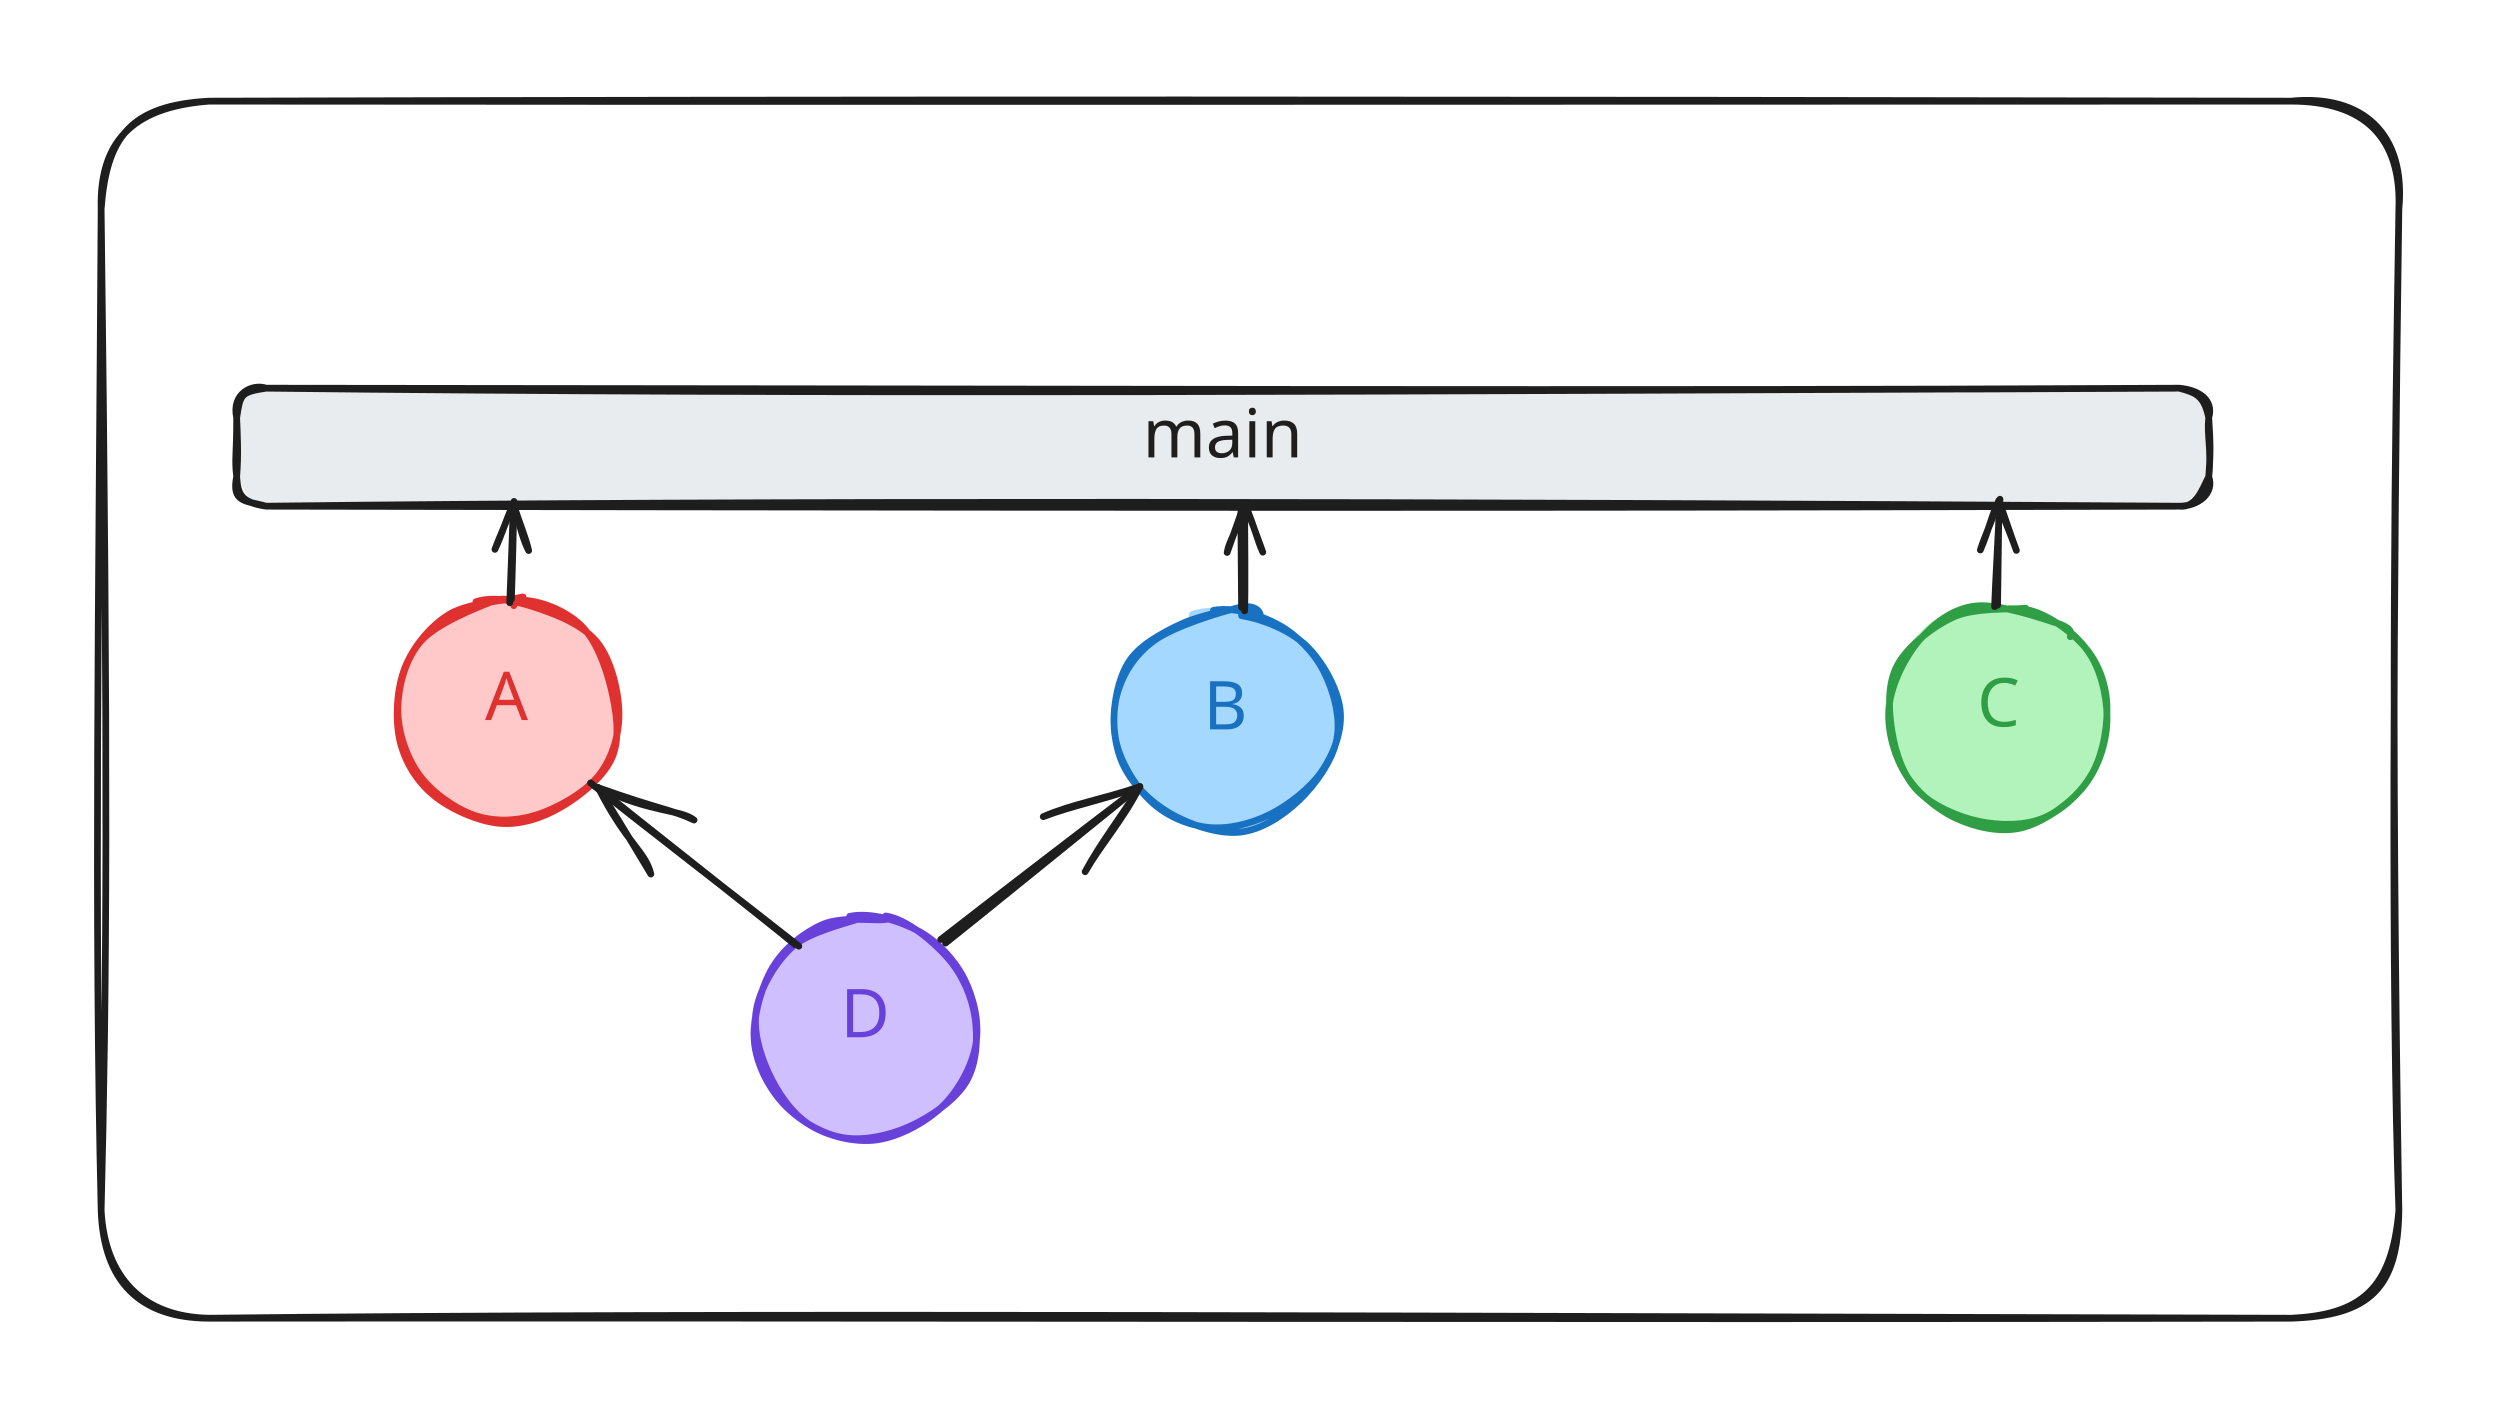
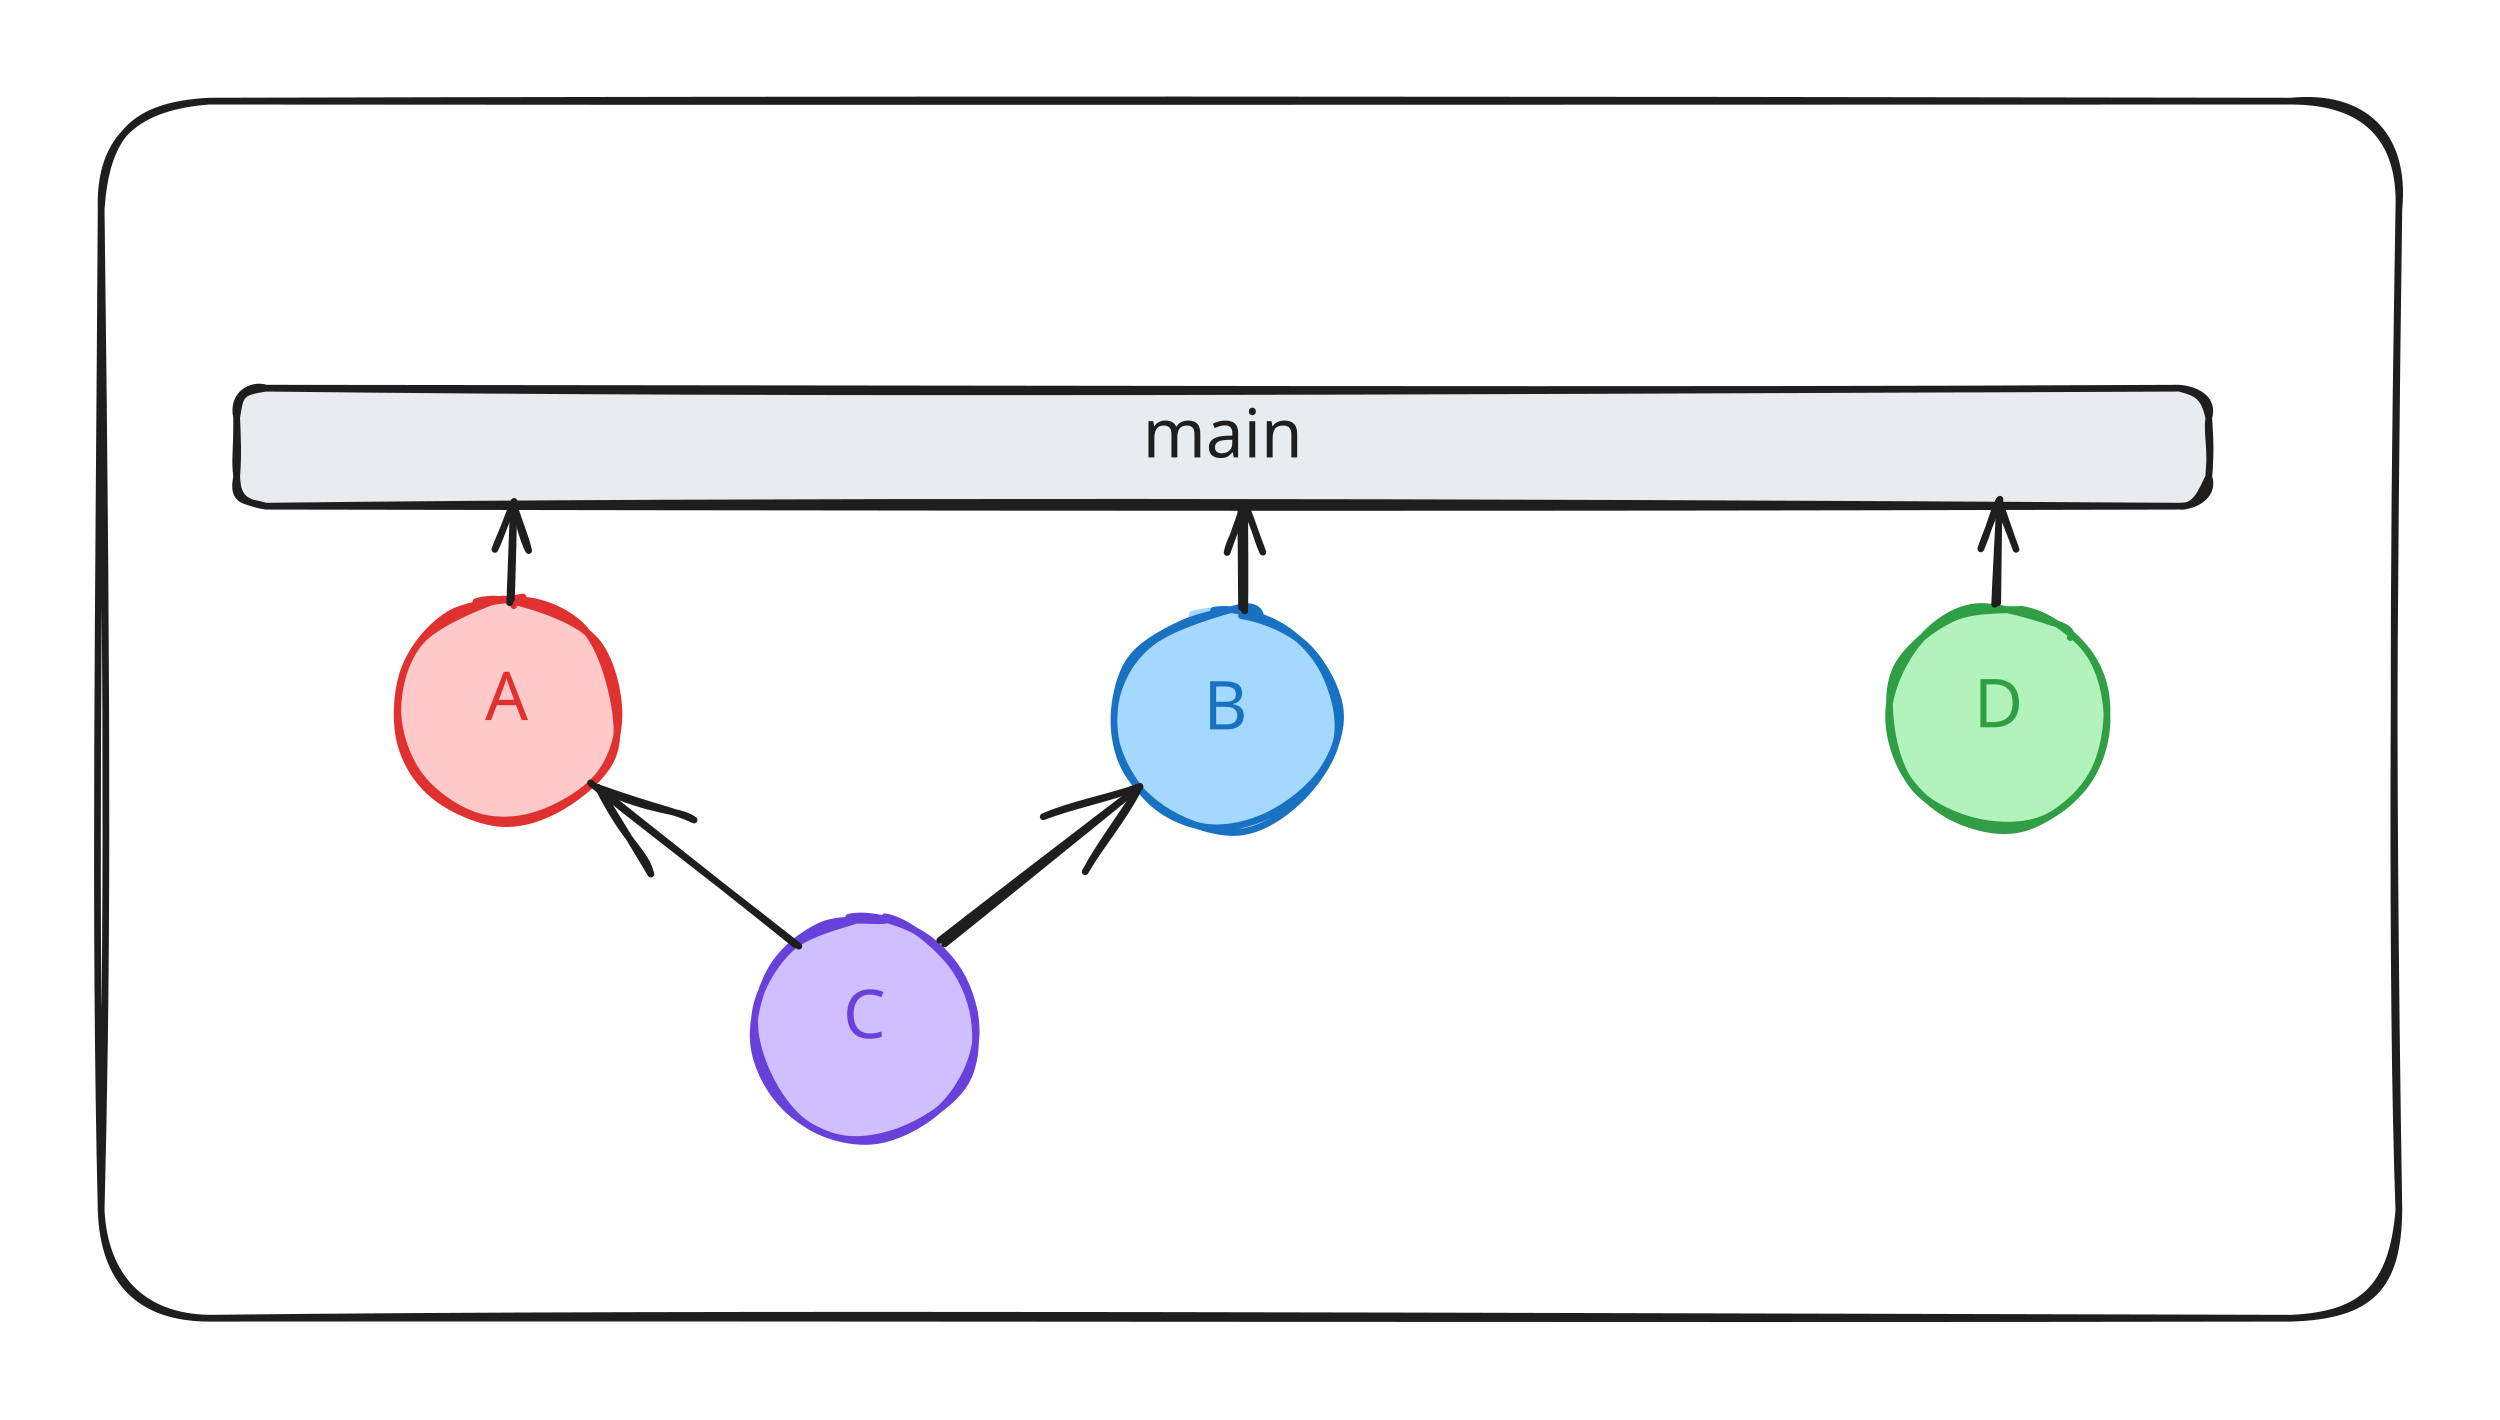
- <svg xmlns="http://www.w3.org/2000/svg" version="1.1" viewBox="0 0 741.477 420.969" width="741.477" height="420.969">
+ <svg xmlns="http://www.w3.org/2000/svg" version="1.1" viewBox="0 0 741.477 420.969" width="1482.953" height="841.938">
  
-   eyJ2ZXJzaW9uIjoiMSIsImVuY29kaW5nIjoiYnN0cmluZyIsImNvbXByZXNzZWQiOnRydWUsImVuY29kZWQiOiJ4nOVb2XLiRlx1MDAxNH33V7jI67jT+zJvXvA+431cdTAwMWNPKuVcdTAwMTJIgIKQiFx1MDAxMMYkNf+eK1x1MDAxOSMhhCxnwIMzUIWhXHUwMDE39XbPOfd2t//Z2NysReO+U/u4WXNcdTAwMWWblufaoTWqfYjTXHUwMDFmnHDgXHUwMDA2PmTR5PcgXHUwMDE4hs2kZCeK+oOPv/5q9fuo7UaNIOiiZtB7quZ4Ts/xo1x1MDAwMVx1MDAxNPxcdTAwMWR+b27+k3xmXHUwMDFhXG6dZmT5bc9JKiRZaVuEqnzq58BP2iWKSUFcdTAwMTWmfFrCXHUwMDFk7EF7kWNDdsvyXHUwMDA2TppcdTAwMTMn1T73LslOcLDrXHUwMDFjO4fYk/ujm448SZttuZ53XHUwMDE1jb2kW4NcdTAwMDBGn+ZccqIw6Dq3rlx1MDAxZHWepyCTvqhWXHUwMDE4XGbbXHUwMDFk31x1MDAxOcTDJ9PUoG813WhcdTAwMWOnYTxNfZqDj5tpyiP8kowgaVxix5KKaUZcXHWLYIIwNkqKbNZTf3ZcdTAwMDMvXGLj/vxCnPid9qhhNbtt6JZvT8tEoeVcdTAwMGb6Vlxiy5SWXHUwMDFiTUYqNUE810bHcdudXGIymcTISK0yzTvJ5Fx1MDAxM0lcYmNS63QwcaP9IzsxhD/SKVx1MDAwZq2ec1x1MDAxNFfxh56XnTffnszbs8GkJsMmKd/SUcXl61x1MDAxOVNLW1x1MDAxOPZt68lcIoiimFx1MDAwYs1cdHRMTvM91+/mm/eCZjc1oo1MW6+0XqZcdTAwMTdar8Ewq5i+wnqldXVx9mfHeH4nPLuM2kpetP9ac+tVXHUwMDA0aU01mTNegbTSXHUwMDA2f6fp/uJcdTAwMTin6bTmzVx1MDAxNpZcdTAwMTlpozlTRWY7b69cZmtj4EP+IHud1klrZ4wsclx1MDAxZVNoZiziYUSv7W6w+3D6eCXvXHUwMDFi5ODslFx1MDAxZNem5b5Nvi1cdTAwMDaDMkpcdTAwMTnGllx1MDAwNYaZfmZxgFx1MDAxN8FcdTAwMDB6gFx0IYJWRkHxmNdcdTAwMWFcdTAwMDWGc+DQhHxyJjkh8qVgoZTGmUGKXHUwMDE4o7DCjFx1MDAxNFE5ncOE4IpcdTAwMGJDjP5+SMxkvIKrlVx1MDAwMekz5Fx1MDAxNeaZ9irwoyv373gxKJ5J3bd6rjeeWczEbmFcbnuW69dmUrc9t1x1MDAxZFtwrVx0vXXCXHUwMDE5445cXPCQplx1MDAwNXqubWdVoFx0TcHjnPCoXG55XHUwMDA3odt2fcu7LuxcdIzbOXxeKYIya9WwXHUwMDA2TpxcdTAwMWKn61JsOp7n9lx1MDAwN4UyxTjJpz7jk4G5cpaZwZfgaa52LkeBdf5pLG3nzGmdjD512XrDXHUwMDEzgIFcdTAwMThcdTAwMTMmXHUwMDBmTC6RXHUwMDExM2jJo9JcdTAwMDEwMVKuUK1W0zRNgWMlXHUwMDEwX6BP81lTSFx1MDAxMomNZKnPsESVoqtSKbt7OPyiW1vD8PHRXFyeNI9cdTAwMGW+nNGMSn0ofuxT5YOD275vXHUwMDA2uNE7uztcdTAwMTk+XHUwMDFlf1x1MDAxOVxm9uqzrTy3b4VhMHqd+mmQXHUwMDFls2r1M4vAZVx1MDAwMFhSYl1cdTAwMTlcXMUzud7g4lx1MDAwMkGcZjCX1FDF9VxmxKRCmMe+XHUwMDE3XHUwMDA0XHUwMDExWurMWvxcdTAwMDeolVxuIGGIgFx1MDAwMFx1MDAxYUGIXCK6XGJ181xuSMEnJKDKP5FcdTAwMDJur0j+XpCFvPxtv5n2XHUwMDE5xfOpz/DkXHUwMDEwXHUwMDBlKIGrXHUwMDA3aL+Zy6Fz+DA+PT2+Pr1tmcP6n3JrveFcdFx1MDAxNIREfmuBg7NI6Vx1MDAwYvtcbkaRJi2XPkvYulVcdTAwMTCc/Vx1MDAxN+kjWGhcdTAwMDbuM03n5j1on/rbXHUwMDE5XFyoXHUwMDBl4b7c2dXhQf23YV1U1b6ji9YxXHUwMDFl91x1MDAxYcc2/mrq1v3VuV93q2lf6XP1nYc/1ztjXHUwMDEzXHUwMDFkdHX7TvwlyPb+8jRVMC6y8F2Fpi7cV6FxXHUwMDEwT8FPqoza4iVab9Rcblx1MDAxNW+rcKkx51x1MDAxYWcwkYiqQZpQSTF4tOWiWlx1MDAwMcTlosqRYCCqjGpJWLzNUymwZExCr3+mwHJnRbL6guLkZXXnzWRcdTAwMTW8LJZPTjfuXHUwMDA1XHUwMDE2RDBVXHUwMDFko81zq8Nudndbx3dcdTAwMTef7Yd73P7iXa43Rlx0kVx1MDAwNOmisFJDMsWlgSVtXHUwMDE5h/NydW3QXHUwMDE2bTSWo66MMUBcdTAwMDR+Z+J6ybyb8+Ze5yo4O5P8+PRRydtxZVx1MDAxMdyXxq/3blx1MDAwN6Irv7ZvnYf6V/tmaVwiaFx1MDAxOFx1MDAxNjxcdTAwMGK2N1x1MDAxNUFCOGaCYl1936Z4LtdcdTAwMWNhWiFwN1xmVmDSWkgzgzOpkaFcdTAwMTDyiVx1MDAxN2WwXHUwMDAy2splkFwiXHJLXHUwMDBlUSzlmDKeOfUpkUGgSFx1MDAwM0JozFx1MDAxMs7I3otcdTAwMGXurkhcdTAwMDdf0Ie8XHUwMDBl7r6ZXHUwMDBlcrJQXHUwMDA2XHUwMDE1x4RcdTAwMTPFq8eXPqN3w+OL8FPQVc5V5/KuL8d3641RTVx1MDAwNcpcdTAwMWQ5JFx1MDAxNTlBXHRS1GJccpSKXHUwMDEz25RroI1cdTAwMWKtpUWY3EiJMX5nu6v391/57XXbjPrj6Fx1MDAwNHv8Jrh29t4gwqwgglx1MDAxYeKU1YvgwrNFwjljlHJefYO1eDLXXHUwMDFiYVx1MDAwMiNcdTAwMGXuhuFUXG5wrNks0MBcdCWEgSyRZIdVflx1MDAwZtzKRVAgXHUwMDAxoaDBmnOVbFx1MDAxZVVcdTAwMTNBylx1MDAxOGaaL8HzfC9cIri3XCJcdTAwMTF8QVx1MDAxZfJcIri3XFxcdTAwMTF84odcdTAwMDKAXHUwMDFhmk9M78BcYlx1MDAwNr6ZMdVP/8uPg9ZcdTAwMTOgXGa81LzYPYmgRlx1MDAxM6is8P5cdTAwMTZGuaanaORcbmGB1czlnGdYUlxmb8nwj1xuXGJXgtZBZIXRjuvbrt/OV3F8O83JdHlyf7HKKUaC/OYw7j9GmFx1MDAxM1xy2iM0NpQziE4ypdpWP1x1MDAxZc7cLHjWINpccno9N4JcdTAwMDGfXHUwMDA3rlx1MDAxZuV7mYxgO0Zax7HmZlx1MDAxZMaQzctDslx1MDAxZj9x1tNIv22mVpv8mH7/40Nh6a05w0pSMzaVPmEj+/fV/KFcdTAwMTbfXHUwMDAwXHUwMDA15lBcdTAwMDZjU30jqdzhWU/+0Fx1MDAxNGEp52+AxvyhuMSmzIv+Xv5cdTAwMTBcdTAwMDKZXFxcdTAwMTMpgVxixFx1MDAxNMm1PyFcdTAwMTClXHUwMDE0XHUwMDA0t4St5Fx1MDAwMuiaXHUwMDEwyFwimihcdTAwMTfiXGZNbGFEmKGUKCaoofF2/jxNICklgVhRU5hP4JK5sVeirvKd4lnqolpcdTAwMThujGSaSSWpZkWdokrq+FKboDSG4bsms3kjj19bXHUwMDE5+15cdTAwMTaZlVxcXGJcdTAwMDZcdTAwMWKQyrzmKuTp/T0+XHUwMDFkndKjkX/B7uz9hrRMY73JTFx0hnDO51x1MDAxOE98XHUwMDExxenMzYxlU1x1MDAxOUY5XHUwMDEyTeNcdTAwMTKDKPBV0a6ApjzeQfxRe1x1MDAwMj/WXHUwMDBmmn3YO1x1MDAwMnR+qePXVmaVl1x1MDAwNWe++JBcdTAwMGLH4sfIK65Ollx1MDAxZsuvJZyNXHUwMDAyXHUwMDA1m789XCLISmOatFx1MDAwZumVfoxcZqhn4f+iXGLGNXiJZFx0581ri+ElyD5cdTAwMDE1h6CPgepzjlx1MDAxNa5cdTAwMTKx/E/YYoYmMqa0etVXQFNcdTAwMWNzVl30y88t15IlXGIxXGZxM6vuk6Nwlfv/sSVTXHUwMDA1QViL4uiFXHUwMDExROduuU0ow1x1MDAxMIIpfPyMlFF+ljZcdTAwMWK9YPBYOcOYx7QhmKKZYv9vzpgzrPi1lbGpRdyxMXlkzer3r1wiWNvpUoCNufZkNzlcdTAwMWRX7cF1RjvlZr8xmd9cdTAwMTj9TmJ03za+/Vx1MDAwYnsqlVxcIn0=
+   eyJ2ZXJzaW9uIjoiMSIsImVuY29kaW5nIjoiYnN0cmluZyIsImNvbXByZXNzZWQiOnRydWUsImVuY29kZWQiOiJ4nOVbWXPaSFx1MDAxN333r3B5XuOe3pe8ecF74j1cdTAwMWXnqymXQFx1MDAwMjRcYolcdTAwMTHCmJnKf/+uZIxcdTAwMTZAlmOwcUauXCLQi3q755x7uzv/rq2vb0SjnrPxeX3DeWhYnmuH1nDjU5x+74R9N/Ahiya/+8EgbCQl21HU63/+/Xer10MtN6pcdTAwMDdBXHUwMDA3NYLuYzXHc7qOXHUwMDFm9aHg/+D3+vq/yWemodBpRJbf8pykQpKVtkWoKqZ+XHL8pF2imFx1MDAxNFRhyicl3P4utFx1MDAxNzk2ZDctr++kOXHSxtfuXHUwMDA12Vx1MDAwZfZ3nCPnXHUwMDAwe3JveN2Wx2mzTdfzLqORl3SrXHUwMDFmwOjTvH5cdTAwMTRcdTAwMDZcdTAwMWTnxrWj9tNcdTAwMTRk0ufVXG6DQavtO/14+GSSXHUwMDFh9KyGXHUwMDFijeI0jCepj3PweT1NeYBfklx1MDAxMSRccuFYUjHJiKtuXHUwMDEyTFx1MDAxMMZGSZHNeuzPTuBcdTAwMDVh3J/fiFx1MDAxM/+lPapbjU5cdTAwMGK65duTMlFo+f2eXHUwMDE1wjKl5YbjkUpNXHUwMDEwL7TRdtxWO4JMJjEyUqtM804y+URcdTAwMTLCmNQ6XHUwMDFkTNxo79BOXGbhz3TKQ6vrXHUwMDFjxlX8gedl5823x/P2ZDCpybBxyo90VHH5WsbU0lx1MDAxNlx1MDAwNj3berRcYqIo5kJzXHUwMDAyXHUwMDFkk5N8z/U7xea9oNFJjWgt09ZcdTAwMGKtl+m51mswzCqmL7BeaV2en/7VNp7fXHUwMDBlTy+ilpLnrb9X3HpcdTAwMTVBWlNNpoxXIK20wa803d9cdTAwMWPjNJzmtNnCMiNtNGdqltlO2yvD2lx1MDAxOPiQ72Svkzpp7YyRRc5DXG7NjEXcXHUwMDBm6ZXdXHR27k9cdTAwMWUu5V2d7J+esKONSblcdTAwMWbjb/PBoIxShrFFgSHXzyxcdTAwMGXwPFx1MDAxOEBcdTAwMGYwIUTQyiiYPeaVRoHhXHUwMDFjODQhn4JJjol8IVgopXFmkFwixiisMCOzqJxOYUJwxYUhRr9cdTAwMWVcdTAwMTK5jFx1MDAxN3C1MiB9hrzAPNNeXHUwMDA1fnTp/lx1MDAxMy9cdTAwMDbFudQ9q+t6o9xiJnZcdTAwMGJT2LVcXH8jl7rlua3YgjdcdTAwMWHQWyfMXHUwMDE5d+SChzQp0HVtO6tcdTAwMDJccmhcbl7nhIdVyDtcYt2W61ve1cyewLidg6eVXCIos1Z1q+/EuXG6LsWm43lurz9Tplx1MDAxOCfF1Cd8MjBXzjIz+Fx1MDAxYzzN5fbFMLDOvoyk7Zw6zePhl1x1MDAwZVtteFx1MDAwMjBcdTAwMTBjwlx1MDAxNIHJJTJcIoeWXCIqXHUwMDFkXHUwMDAwXHUwMDEzI+VcbtVsNkzDzHCsXHUwMDA04nP0aTprXHUwMDAySVwisZEs9Vx1MDAxOVx1MDAxNqhSdFkqZXdcdTAwMGVcdTAwMDbfdHNzXHUwMDEwPjyYi+PG4f63U5pRqU+zX/tYeX//puebPq53T2+PXHUwMDA3XHUwMDBmR9/6/d1avpWn9q0wXGaGL1M/XHLSY5atfmZcdTAwMWW4XGZcdTAwMDBLSqwrg2v2TK42uLhAXHUwMDEwp1x1MDAxOcwlNVRxnYOYVFxi89j3giBCS51Zi5+AWqlcdTAwMDBcdTAwMTKGXGJcYqBcdTAwMTGEKKJnoW5aXHUwMDAxKfiEXHUwMDA0VPk/pIBbS5K/Z2ShKH9bb6Z9RvFi6lx1MDAxMzw5hFx1MDAwM0rg6lx1MDAwMdpcdTAwMWbmYuBcdTAwMWPcj05Ojq5ObprmoPaX3FxcbXhcdTAwMDJcdTAwMDUhUdxa4OAsUvrMvoJRpEHLpc9cdTAwMTK2bs5cYs5+RvpcYlx1MDAxNpqB+0zTuflcYtqn/nH656pNuC+3d3S4X/tjUFx1MDAxM1W17/C8eYRH3fqRjb+bmnV3eebX3GraV/pefevhr7X2yET7XHUwMDFk3bpcdTAwMTV/XHUwMDBisrW3OE1cdTAwMTWMiyx8l6Gpc/dVaFx1MDAxY8RT8JMqo3b2XHUwMDEyrTZqhYq3VbjUmHONM5hIRNUgTaikXHUwMDE4PNpyUa1cdTAwMDDiclHlSDBcdTAwMTBVRrUkLN7mqVx1MDAxNFgyJqHX/6XAcntJsvqM4lx1MDAxNGV1+81kXHUwMDE1vKy5ukpcYsFcdTAwMWNjTNI2n8No48xqs+udnebR7flX+/5cdTAwMGW3vnlcdTAwMTerjVFCJEF6VlhpXHUwMDEwVrosrKRN43Berq112qT1+mK0lTFcdTAwMDZ4wFx1MDAxZkxaL5h3fdbYbV9cdTAwMDanp5JcdTAwMWadPCh5M6osgXvS+LXuTV905PfWjXNf+25fL0RcdTAwMDJcdTAwMTWDIFx1MDAwNzRIZ6H2tpuqXHUwMDA0XHUwMDE2U1xuobWqXGaw2ZO54lx1MDAwMNNcdTAwMTKBi1xuY1UwWixYXHUwMDBlZqCCXHUwMDA09LFCaFlcdTAwMDFu5SookFx1MDAwMFx1MDAxMTRYc65cdTAwMTK3uYpcblx1MDAwMkNcdTAwMWHQQaj2XjKYWCrRmVx1MDAxM6hly+DukmTwXHUwMDE5eSjK4O6bySAnc1VcdTAwMTB0gWOqaDpLz2HUZ/R2cHRcdTAwMWV+XHQ6yrlsX9z25Oh2tTGqKWhOflx1MDAwZjWpyGGq5TObq1JxYptyXHUwMDE1tHG9ubBcYpNcdTAwMWIpwS35YLurd3ff+c1Vy1xme6PoXHUwMDE4e/w6uHJ23yDCrCCDylx1MDAxMIGzUFtKJEjnIUzHXGZrOK6ugrPncrVcdTAwMTEmXGKSmGHDtVx1MDAxMlpIk1x1MDAwN1x1MDAxYfig4IJyI1x1MDAxZWNB+Vx1MDAxYbSViyBFWlx1MDAxOVx1MDAwM3JLgdZcdTAwMTjP3HwoXHUwMDE1QcpcdTAwMThmmi/A9XyFXGLibDC6bFx1MDAxMdxZklxiPiNcdTAwMGZFXHUwMDEx3FmsXGI+0sNcZnyaufgkIFx1MDAwMGCVxlQ//C8/XHJaTYAyhUyCXGJVXHUwMDE0QY3G/uJcdTAwMTKvb2FUaHqCRq5cdTAwMTBcdTAwMTbFSHRcZkuK4U8y/F5cdTAwMTHhUnZu+pFcdTAwMTVG265vu36rWMXx7TQn0+Xx9cUqh1x1MDAxOFx08lx1MDAxYoO4/1x1MDAxOGFcdTAwMGWONeVCY0M5XHUwMDAzYs6Ualm9eDhTs+BZ/Wgn6HbdXGJcdTAwMDZ8XHUwMDE2uH5U7GUygq1cdTAwMThpbceamnVcdTAwMThDNq9cYsle/Ma8o5F+W0+tNvkx+f7np5mlN6dcZitJzdhU+oa17L8v5lx1MDAwZjX3+FSDx1x1MDAxNl9cdTAwMDCtvo1U7u6sJn1ogiCKXHUwMDA1l1VoxWDGpzjEaK5cYlxiXHUwMDE4XHUwMDA2jSeFfi2OSIREXHUwMDE0tJpreFxiIyRtKSVcdTAwMTRcdTAwMTF7XCJaXGJcdTAwMGVBuSTZy3RPvKKUgpiXsKVcXFx1MDAwYn1cdTAwMDWv/Iy3Oo9X5rFHuT5n2GNcdTAwMTMjwlxmpUQxQVxyjTf5p9lcdTAwMDNJKVx0x8AyMJ9AMVNjr8Ro5fvHeUajOnYkjWSaSSWpZrM6RZXU8VU3QSnouvrQXHUwMDFjN9fk42dz2tpcdTAwMTfFeCWXhsFcImRsp9U9ppO7O3wyPKGHQ/+c3dp7dWmZ+mpTnlx1MDAxMlxm4YJjMlx1MDAxYTssitPc7Y1F01x1MDAxY0Yyf9U+XHJeXGaiwF6zdlx1MDAwZTRNXHUwMDAyrPfaN3hfZyn/slx1MDAwZlx1MDAwNO/iUsfPZmaVXHUwMDE3XHUwMDA154xkXHUwMDE34YxjKWTkXHUwMDA11yvLj+5XXHUwMDEyzkaBnk3fMFx1MDAxMWSpgU/ah/TaP1x1MDAwNl9cdPOZ/19FXHUwMDAwzVx1MDAxYlxmcvpcdTAwMGJjeFx1MDAwMU5cdTAwMDBcdTAwMDFth8iQgVx1MDAwZsA5zrjeJWHNL8JcdTAwMTY5msiY0sJUf26cQ+Kb+1pQVv2ooPx4cyVpglx1MDAxMMOQoFx1MDAxONxdiCBZZrBcdGFohFxyl0aD26s44fM3Ml9LXHUwMDFjXHUwMDA0XCJYxeFcdTAwMDHPW+Y2p7JEXHUwMDAyXHUwMDFkhYDBkKQzmVx1MDAwYqJPfGJcYsFcdTAwMTQ+Vo1PfuZ0+qV8Un5cdTAwMWGXXHUwMDBmdDC4s5xhzGNOXHUwMDExTNFMsV+bUObaWfxsTpvYPJ5ZXHUwMDFit7Bh9XqXXHUwMDExLPVkZcDkXFx7vD2dXHUwMDBlc+PedYbb5aBYXHUwMDFiT3dMXHUwMDE0TmKDP9Z+/Fx1MDAxZlmxpdwifQ==
  <defs>
    <style class="style-fonts">
      @font-face {
        font-family: "Virgil";
        src: url("https://unpkg.com/@excalidraw/excalidraw@undefined/dist/excalidraw-assets/Virgil.woff2");
      }
      @font-face {
        font-family: "Cascadia";
        src: url("https://unpkg.com/@excalidraw/excalidraw@undefined/dist/excalidraw-assets/Cascadia.woff2");
      }
      @font-face {
        font-family: "Assistant";
        src: url("https://unpkg.com/@excalidraw/excalidraw@undefined/dist/excalidraw-assets/Assistant-Regular.woff2");
      }
    </style>
  </defs>
  <rect x="0" y="0" width="741.477" height="420.969" fill="transparent" />
  <g stroke-linecap="round" transform="translate(30 30) rotate(0 340.7383 180.4844)">
    <path d="M32 0 C220.28 -0.51, 409.69 -0.45, 649.48 0 M32 0 C179.81 0.14, 328.23 0.11, 649.48 0 M649.48 0 C671.26 -0.01, 682.32 10.82, 681.48 32 M649.48 0 C670.78 -2.13, 683.64 9.74, 681.48 32 M681.48 32 C680.38 104.25, 678.98 173.9, 681.48 328.97 M681.48 32 C679.85 148.49, 679.18 264.82, 681.48 328.97 M681.48 328.97 C679.53 352.28, 670.25 360.04, 649.48 360.97 M681.48 328.97 C681.22 352.05, 672.94 360.23, 649.48 360.97 M649.48 360.97 C415.33 360.49, 180.22 359.25, 32 360.97 M649.48 360.97 C435.35 361.37, 220.66 360.76, 32 360.97 M32 360.97 C12.29 360.62, 1.03 348.86, 0 328.97 M32 360.97 C11.27 360.92, 0.7 349.9, 0 328.97 M0 328.97 C-2.07 240.67, -0.72 152.24, 0 32 M0 328.97 C1.66 263.14, 2.1 197.64, 0 32 M0 32 C-0.62 10.11, 11.48 1.59, 32 0 M0 32 C1.58 10.6, 8.69 1.27, 32 0" stroke="#1e1e1e" stroke-width="2" fill="none" />
  </g>
  <g stroke-linecap="round" transform="translate(70.19141 115.1309) rotate(0 292.4492 17.5)">
    <path d="M8.75 0 C147.69 0.49, 286.32 1.7, 576.15 0 C581.83 2.24, 584.27 4.94, 584.9 8.75 C582.45 10.08, 585.46 17.09, 584.9 26.25 C581.56 31.04, 579.41 33.4, 576.15 35 C412.31 35.47, 245.36 36.39, 8.75 35 C4.67 36.9, 2.42 29.81, 0 26.25 C0.28 23.13, 0.14 16.91, 0 8.75 C1.22 0.29, 3.78 -2.05, 8.75 0" stroke="none" stroke-width="0" fill="#e9ecef" />
    <path d="M8.75 0 C174.73 1.91, 341.32 0.88, 576.15 0 M8.75 0 C217.35 0.14, 426.45 0.84, 576.15 0 M576.15 0 C581.26 1.36, 583.52 2.27, 584.9 8.75 M576.15 0 C581.99 0.52, 586.43 3.52, 584.9 8.75 M584.9 8.75 C585.42 16.42, 585.41 19.91, 584.9 26.25 M584.9 8.75 C584.3 13.9, 585.81 18.33, 584.9 26.25 M584.9 26.25 C586.66 31.26, 581.63 35.03, 576.15 35 M584.9 26.25 C582.76 30.67, 580.95 35.53, 576.15 35 M576.15 35 C363.51 33.64, 150.46 33.3, 8.75 35 M576.15 35 C457.51 35.3, 338.86 35.65, 8.75 35 M8.75 35 C2.75 33.33, -1.57 33.99, 0 26.25 M8.75 35 C1.01 33.91, 0.34 31.12, 0 26.25 M0 26.25 C-0.65 20.74, 0.04 19.64, 0 8.75 M0 26.25 C0.54 19.82, 0.21 13.72, 0 8.75 M0 8.75 C-1.57 1.56, 4.69 -1.39, 8.75 0 M0 8.75 C1.08 1.89, 1.05 1.15, 8.75 0" stroke="#1e1e1e" stroke-width="2" fill="none" />
  </g>
  <g transform="translate(342.7806 120.1309) rotate(0 19.85999 12.5)">
    <text x="19.86" y="0" font-family="Virgil, Segoe UI Emoji" font-size="20px" fill="#1e1e1e" text-anchor="middle" style="white-space: pre;" direction="ltr" dominant-baseline="text-before-edge">main</text>
  </g>
  <g stroke-linecap="round" transform="translate(117.6445 177.9629) rotate(0 32.74219 32.74219)">
    <path d="M36.05 0.17 C42.16 0.06, 49.95 3.16, 54.57 7.48 C59.19 11.81, 62.21 19.69, 63.75 26.1 C65.28 32.51, 66.15 40.19, 63.78 45.95 C61.42 51.72, 55.31 57.57, 49.57 60.68 C43.84 63.78, 35.67 65.21, 29.37 64.6 C23.07 64, 16.37 61.31, 11.77 57.05 C7.17 52.79, 3.23 45.19, 1.77 39.04 C0.3 32.89, 0.76 25.98, 2.99 20.16 C5.22 14.34, 9.56 7.47, 15.13 4.11 C20.71 0.75, 32.61 0.61, 36.42 -0.02 C40.23 -0.66, 37.87 -0.21, 38 0.31 M38.06 -0.21 C44.15 0.36, 51.14 3.87, 55.78 8.52 C60.42 13.16, 64.67 20.93, 65.88 27.66 C67.09 34.39, 66.34 42.95, 63.04 48.91 C59.75 54.87, 52.17 60.56, 46.11 63.42 C40.05 66.28, 32.85 67.31, 26.69 66.08 C20.53 64.86, 13.63 60.65, 9.13 56.06 C4.63 51.47, 0.53 44.75, -0.32 38.56 C-1.17 32.37, 1.13 24.62, 4.01 18.91 C6.88 13.21, 11.26 7.58, 16.93 4.31 C22.61 1.05, 34.56 -0.37, 38.05 -0.68 C41.55 -1, 37.8 1.9, 37.91 2.44" stroke="none" stroke-width="0" fill="#ffc9c9" />
    <path d="M23.51 0.5 C29.22 -1.4, 36.66 0.64, 42.72 2.74 C48.78 4.84, 56.02 7.86, 59.89 13.09 C63.76 18.31, 65.98 27.53, 65.94 34.09 C65.89 40.64, 63.72 47.47, 59.61 52.42 C55.5 57.37, 47.4 61.9, 41.28 63.79 C35.16 65.68, 28.69 65.81, 22.89 63.78 C17.1 61.76, 10.29 56.89, 6.53 51.62 C2.78 46.35, 0.25 38.73, 0.36 32.15 C0.48 25.58, 2.52 17.46, 7.23 12.16 C11.93 6.86, 24.03 2.1, 28.61 0.35 C33.2 -1.4, 34.74 1.01, 34.74 1.67 M36.29 0.05 C42.3 -0.09, 49.98 3.05, 54.52 7.37 C59.06 11.69, 61.94 19.47, 63.52 25.98 C65.1 32.5, 66.43 40.58, 64 46.47 C61.56 52.36, 54.53 58.02, 48.93 61.31 C43.33 64.6, 36.77 66.81, 30.41 66.22 C24.05 65.63, 15.71 61.9, 10.8 57.78 C5.88 53.66, 2.31 47.78, 0.91 41.5 C-0.48 35.22, 0.01 26.3, 2.45 20.09 C4.88 13.89, 9.92 7.75, 15.51 4.29 C21.11 0.84, 32.6 0.08, 36.02 -0.64 C39.44 -1.36, 35.9 -0.53, 36.03 -0.03" stroke="#e03131" stroke-width="2" fill="none" />
  </g>
  <g transform="translate(143.6745 198.0529) rotate(0 6.559998 12.5)">
    <text x="6.56" y="0" font-family="Virgil, Segoe UI Emoji" font-size="20px" fill="#e03131" text-anchor="middle" style="white-space: pre;" direction="ltr" dominant-baseline="text-before-edge">A</text>
  </g>
  <g stroke-linecap="round" transform="translate(330.8711 180.7324) rotate(0 32.74219 32.74219)">
    <path d="M33.72 0.79 C39.88 0.57, 47.65 3.06, 52.58 6.97 C57.51 10.89, 61.55 18.21, 63.31 24.27 C65.08 30.34, 65.15 37.6, 63.16 43.37 C61.17 49.14, 56.7 55.23, 51.37 58.87 C46.05 62.5, 37.73 65.35, 31.2 65.16 C24.66 64.98, 17.15 61.45, 12.16 57.76 C7.18 54.07, 2.92 48.96, 1.3 43.03 C-0.33 37.09, 0.21 28.38, 2.41 22.16 C4.61 15.93, 8.84 9.44, 14.49 5.68 C20.15 1.93, 32.47 0.28, 36.33 -0.39 C40.19 -1.06, 37.76 1.13, 37.66 1.66 M21.99 0.75 C27.6 -1.56, 36.56 -0.23, 42.82 1.88 C49.07 3.99, 55.61 8.16, 59.52 13.41 C63.44 18.66, 66.43 27.03, 66.32 33.4 C66.21 39.78, 62.82 46.46, 58.87 51.66 C54.92 56.86, 48.88 62.68, 42.64 64.6 C36.39 66.53, 27.63 65.17, 21.39 63.21 C15.16 61.24, 8.79 57.97, 5.22 52.81 C1.66 47.65, -0.19 38.85, 0.01 32.24 C0.22 25.64, 2.53 18.15, 6.43 13.18 C10.33 8.22, 20.91 4.15, 23.42 2.46 C25.92 0.76, 21.55 2.41, 21.46 3.03" stroke="none" stroke-width="0" fill="#a5d8ff" />
    <path d="M29.04 0.29 C34.84 -0.81, 42.87 1.57, 48.31 4.58 C53.76 7.58, 58.82 12.71, 61.71 18.34 C64.59 23.98, 66.85 31.99, 65.64 38.37 C64.42 44.75, 59.25 52, 54.43 56.62 C49.61 61.24, 43.11 65.47, 36.71 66.1 C30.3 66.73, 21.77 63.79, 16 60.41 C10.24 57.03, 4.74 51.61, 2.12 45.83 C-0.49 40.06, -1.22 31.83, 0.32 25.74 C1.86 19.65, 5.36 13.68, 11.37 9.31 C17.38 4.93, 31.13 0.79, 36.38 -0.49 C41.64 -1.78, 42.99 1.06, 42.91 1.61 M37.36 1.88 C43.52 2.85, 51.59 6.1, 56.46 10.7 C61.33 15.3, 65.76 23.33, 66.57 29.51 C67.39 35.68, 64.85 42.5, 61.36 47.73 C57.86 52.96, 51.31 58.08, 45.62 60.9 C39.93 63.72, 33.1 65.32, 27.22 64.64 C21.34 63.95, 14.88 61.24, 10.33 56.8 C5.77 52.36, 1.04 44.76, -0.1 37.99 C-1.24 31.23, 0.25 21.83, 3.5 16.22 C6.76 10.62, 13.57 7.18, 19.42 4.37 C25.27 1.57, 35.3 -0.12, 38.6 -0.63 C41.9 -1.13, 39.22 0.68, 39.21 1.33" stroke="#1971c2" stroke-width="2" fill="none" />
  </g>
  <g transform="translate(356.1911 200.8224) rotate(0 7.269997 12.5)">
    <text x="7.27" y="0" font-family="Virgil, Segoe UI Emoji" font-size="20px" fill="#1971c2" text-anchor="middle" style="white-space: pre;" direction="ltr" dominant-baseline="text-before-edge">B</text>
  </g>
-   <g stroke-linecap="round" transform="translate(560.1445 179.8418) rotate(0 32.74219 32.74219)">
+   <g stroke-linecap="round" transform="translate(560.1445 180.0879) rotate(0 32.74219 32.74219)">
    <path d="M34.93 0.81 C41.1 0.49, 48.56 2.9, 53.39 6.62 C58.21 10.34, 62.36 16.9, 63.88 23.12 C65.41 29.34, 64.63 37.82, 62.55 43.95 C60.46 50.08, 56.44 56.43, 51.36 59.93 C46.28 63.42, 38.56 65.05, 32.09 64.91 C25.62 64.78, 17.6 63.13, 12.55 59.09 C7.5 55.06, 3.65 46.89, 1.81 40.7 C-0.04 34.51, -0.58 27.81, 1.47 21.94 C3.52 16.08, 8.4 9.05, 14.12 5.51 C19.84 1.96, 31.84 1.38, 35.79 0.68 C39.73 -0.01, 37.59 1.05, 37.77 1.35 M35.37 -0.46 C41.63 -0.34, 50.32 4.94, 54.97 9.23 C59.63 13.52, 62.09 19.54, 63.3 25.28 C64.52 31.02, 64.68 37.96, 62.25 43.68 C59.82 49.4, 53.96 56.14, 48.73 59.59 C43.5 63.04, 36.91 64.82, 30.88 64.36 C24.86 63.9, 17.56 60.69, 12.57 56.84 C7.57 52.98, 2.68 47.36, 0.91 41.22 C-0.86 35.08, -0.32 26.27, 1.96 19.99 C4.23 13.71, 9.06 6.65, 14.56 3.52 C20.06 0.4, 31.49 1.75, 34.96 1.22 C38.42 0.69, 35.27 0.08, 35.34 0.36" stroke="none" stroke-width="0" fill="#b2f2bb" />
    <path d="M46.21 3.22 C52 5.3, 57.36 10, 60.44 15.38 C63.52 20.75, 65.2 29.07, 64.69 35.49 C64.19 41.91, 61.68 48.85, 57.43 53.89 C53.19 58.93, 45.52 64.27, 39.22 65.74 C32.92 67.21, 25.38 65.43, 19.63 62.69 C13.88 59.94, 7.96 54.79, 4.71 49.27 C1.47 43.75, -0.58 36.08, 0.15 29.55 C0.88 23.01, 4.85 15, 9.1 10.06 C13.35 5.12, 18.82 0.73, 25.67 -0.1 C32.51 -0.94, 45.46 3.54, 50.16 5.05 C54.86 6.57, 54.22 8.51, 53.88 9 M39.41 0.72 C45.74 1.32, 53.25 6.68, 57.46 11.23 C61.67 15.78, 64.13 21.73, 64.67 28.01 C65.21 34.29, 63.79 43.15, 60.71 48.92 C57.64 54.7, 51.9 60.2, 46.22 62.66 C40.54 65.13, 32.93 65.08, 26.65 63.73 C20.37 62.39, 12.81 59.02, 8.53 54.59 C4.26 50.16, 2 43.33, 1.01 37.14 C0.02 30.95, -0.45 23.11, 2.6 17.44 C5.65 11.78, 13.14 5.94, 19.31 3.14 C25.47 0.33, 36.49 0.94, 39.59 0.63 C42.69 0.32, 38.07 0.7, 37.91 1.25" stroke="#2f9e44" stroke-width="2" fill="none" />
  </g>
-   <g transform="translate(586.2945 199.9318) rotate(0 6.439995 12.5)">
-     <text x="6.44" y="0" font-family="Virgil, Segoe UI Emoji" font-size="20px" fill="#2f9e44" text-anchor="middle" style="white-space: pre;" direction="ltr" dominant-baseline="text-before-edge">C</text>
+   <g transform="translate(584.9345 200.1779) rotate(0 7.799995 12.5)">
+     <text x="7.8" y="0" font-family="Virgil, Segoe UI Emoji" font-size="20px" fill="#2f9e44" text-anchor="middle" style="white-space: pre;" direction="ltr" dominant-baseline="text-before-edge">D</text>
  </g>
-   <g stroke-linecap="round" transform="translate(224.0117 272.0332) rotate(0 32.74219 32.74219)">
+   <g stroke-linecap="round" transform="translate(223.7617 272.2793) rotate(0 32.74219 32.74219)">
    <path d="M18.28 2.96 C23.49 -0.24, 31.85 -0.68, 38.32 0.54 C44.79 1.76, 52.63 5.59, 57.12 10.29 C61.61 15, 64.35 22.63, 65.26 28.77 C66.17 34.91, 65.72 41.61, 62.59 47.12 C59.46 52.63, 52.55 58.74, 46.49 61.85 C40.44 64.95, 32.35 66.71, 26.27 65.74 C20.19 64.76, 14.29 60.84, 9.99 56.01 C5.69 51.18, 1.53 43.15, 0.47 36.76 C-0.59 30.37, -0.16 23.56, 3.64 17.66 C7.44 11.76, 18.98 4.15, 23.28 1.37 C27.58 -1.41, 29.29 0.41, 29.42 0.99 M20.99 1.1 C26.91 -1.49, 36.37 -0.71, 42.81 1.48 C49.25 3.67, 55.68 9.28, 59.64 14.24 C63.61 19.2, 66.4 25.22, 66.59 31.22 C66.79 37.22, 64.82 44.72, 60.81 50.24 C56.81 55.77, 48.79 62.23, 42.54 64.35 C36.29 66.47, 29.45 64.84, 23.32 62.99 C17.18 61.13, 9.86 58.02, 5.73 53.21 C1.61 48.39, -1.39 40.55, -1.44 34.11 C-1.5 27.68, 1.69 19.79, 5.42 14.58 C9.15 9.37, 17.9 4.77, 20.96 2.84 C24.02 0.91, 23.55 2.67, 23.75 3.01" stroke="none" stroke-width="0" fill="#d0bfff" />
    <path d="M28 -0.25 C34.12 -1.55, 42.68 0.99, 48.34 4.07 C53.99 7.14, 59.09 12.59, 61.93 18.19 C64.78 23.79, 66.51 31.36, 65.43 37.69 C64.36 44.01, 60.37 51.39, 55.49 56.12 C50.6 60.84, 42.66 65.12, 36.11 66.04 C29.57 66.96, 21.59 64.96, 16.22 61.63 C10.85 58.3, 6.53 51.84, 3.89 46.08 C1.26 40.31, -0.81 33.29, 0.4 27.06 C1.61 20.83, 6.07 13.13, 11.12 8.7 C16.18 4.27, 26.97 1.83, 30.73 0.47 C34.49 -0.88, 33.75 0.1, 33.68 0.59 M38.69 -0.37 C44.86 0.58, 52.61 7.01, 57.02 12.02 C61.43 17.03, 64.24 23.55, 65.15 29.7 C66.06 35.86, 65.74 43.53, 62.47 48.94 C59.2 54.36, 51.68 59.45, 45.51 62.18 C39.35 64.9, 31.71 66.49, 25.47 65.29 C19.22 64.1, 12.34 59.79, 8.05 55.02 C3.76 50.24, 0.2 43.32, -0.3 36.65 C-0.79 29.99, 1.71 20.77, 5.09 15.01 C8.48 9.26, 14.52 4.5, 20.02 2.12 C25.52 -0.26, 35.03 1.04, 38.09 0.75 C41.14 0.46, 38.32 -0.02, 38.34 0.39" stroke="#6741d9" stroke-width="2" fill="none" />
  </g>
-   <g transform="translate(248.8017 292.1232) rotate(0 7.799995 12.5)">
-     <text x="7.8" y="0" font-family="Virgil, Segoe UI Emoji" font-size="20px" fill="#6741d9" text-anchor="middle" style="white-space: pre;" direction="ltr" dominant-baseline="text-before-edge">D</text>
+   <g transform="translate(249.9117 292.3693) rotate(0 6.439995 12.5)">
+     <text x="6.44" y="0" font-family="Virgil, Segoe UI Emoji" font-size="20px" fill="#6741d9" text-anchor="middle" style="white-space: pre;" direction="ltr" dominant-baseline="text-before-edge">C</text>
  </g>
  <g stroke-linecap="round">
    <g transform="translate(236.2109 279.4824) rotate(0 -30.11719 -23.52539)">
      <path d="M0.72 1.14 C-9.29 -6.85, -51.09 -39.05, -61.06 -47.28 M-0.36 0.69 C-9.9 -7.18, -48.96 -37.83, -58.78 -45.86" stroke="#1e1e1e" stroke-width="2" fill="none" />
    </g>
    <g transform="translate(236.2109 279.4824) rotate(0 -30.11719 -23.52539)">
      <path d="M-30.36 -36.27 C-34.6 -39.53, -42.96 -38.33, -58.78 -45.86 M-30.36 -36.27 C-36.64 -39.26, -41.31 -39.61, -58.78 -45.86" stroke="#1e1e1e" stroke-width="2" fill="none" />
    </g>
    <g transform="translate(236.2109 279.4824) rotate(0 -30.11719 -23.52539)">
      <path d="M-43.17 -20.24 C-44.76 -27.01, -50.38 -29.24, -58.78 -45.86 M-43.17 -20.24 C-46.93 -26.48, -48.99 -30.09, -58.78 -45.86" stroke="#1e1e1e" stroke-width="2" fill="none" />
    </g>
  </g>
  <mask />
  <g stroke-linecap="round">
-     <g transform="translate(280.375 279.7559) rotate(0 27.98047 -22.68555)">
-       <path d="M0.06 -0.04 C9.29 -7.33, 45.99 -37.18, 55.31 -44.68 M-1.37 -1.11 C8.26 -8.65, 48.25 -39.37, 57.68 -46.45" stroke="#1e1e1e" stroke-width="2" fill="none" />
+     <g transform="translate(280.1171 279.9945) rotate(0 28.11167 -22.80193)">
+       <path d="M0.06 -0.04 C9.33 -7.37, 46.21 -37.38, 55.57 -44.92 M-1.37 -1.11 C8.3 -8.69, 48.47 -39.56, 57.95 -46.68" stroke="#1e1e1e" stroke-width="2" fill="none" />
    </g>
-     <g transform="translate(280.375 279.7559) rotate(0 27.98047 -22.68555)">
-       <path d="M41.46 -21.21 C46.39 -29.75, 52.4 -36.12, 57.68 -46.45 M41.46 -21.21 C46.07 -29.78, 51.78 -36.92, 57.68 -46.45" stroke="#1e1e1e" stroke-width="2" fill="none" />
+     <g transform="translate(280.1171 279.9945) rotate(0 28.11167 -22.80193)">
+       <path d="M41.74 -21.44 C46.66 -29.98, 52.66 -36.35, 57.95 -46.68 M41.74 -21.44 C46.33 -30, 52.04 -37.15, 57.95 -46.68" stroke="#1e1e1e" stroke-width="2" fill="none" />
    </g>
-     <g transform="translate(280.375 279.7559) rotate(0 27.98047 -22.68555)">
-       <path d="M29.04 -37.54 C37.5 -41.27, 47.18 -42.8, 57.68 -46.45 M29.04 -37.54 C37.79 -40.89, 47.56 -42.71, 57.68 -46.45" stroke="#1e1e1e" stroke-width="2" fill="none" />
+     <g transform="translate(280.1171 279.9945) rotate(0 28.11167 -22.80193)">
+       <path d="M29.3 -37.76 C37.77 -41.49, 47.44 -43.03, 57.95 -46.68 M29.3 -37.76 C38.06 -41.12, 47.82 -42.94, 57.95 -46.68" stroke="#1e1e1e" stroke-width="2" fill="none" />
    </g>
  </g>
  <mask />
  <g stroke-linecap="round">
    <g transform="translate(151.3164 178.084) rotate(0 0.3203125 -14.63867)">
      <path d="M0.35 -0.33 C0.57 -5.18, 1.03 -24.54, 1.14 -29.37 M-0.13 0.69 C0.08 -4.06, 0.8 -23.82, 0.97 -28.72" stroke="#1e1e1e" stroke-width="2" fill="none" />
    </g>
    <g transform="translate(151.3164 178.084) rotate(0 0.3203125 -14.63867)">
      <path d="M5.48 -14.79 C3.87 -17.84, 2.97 -21.7, 0.97 -28.72 M5.48 -14.79 C4.54 -18.99, 2.65 -23.05, 0.97 -28.72" stroke="#1e1e1e" stroke-width="2" fill="none" />
    </g>
    <g transform="translate(151.3164 178.084) rotate(0 0.3203125 -14.63867)">
      <path d="M-4.53 -15.15 C-3.46 -18.13, -1.68 -21.9, 0.97 -28.72 M-4.53 -15.15 C-2.55 -19.29, -1.5 -23.24, 0.97 -28.72" stroke="#1e1e1e" stroke-width="2" fill="none" />
    </g>
  </g>
  <mask />
  <g stroke-linecap="round">
    <g transform="translate(368.4336 180.5254) rotate(0 0 -15.49023)">
      <path d="M-0.2 -0.36 C-0.19 -5.47, -0.47 -25.45, -0.36 -30.53 M0.71 0.65 C0.92 -4.62, 0.75 -26.13, 0.7 -31.27" stroke="#1e1e1e" stroke-width="2" fill="none" />
    </g>
    <g transform="translate(368.4336 180.5254) rotate(0 0 -15.49023)">
      <path d="M6.11 -16.76 C4.33 -20.63, 4.21 -22.83, 0.7 -31.27 M6.11 -16.76 C4.37 -21.57, 2.67 -26.16, 0.7 -31.27" stroke="#1e1e1e" stroke-width="2" fill="none" />
    </g>
    <g transform="translate(368.4336 180.5254) rotate(0 0 -15.49023)">
      <path d="M-4.48 -16.67 C-3.8 -20.55, -1.47 -22.77, 0.7 -31.27 M-4.48 -16.67 C-2.79 -21.55, -1.06 -26.17, 0.7 -31.27" stroke="#1e1e1e" stroke-width="2" fill="none" />
    </g>
  </g>
  <mask />
  <g stroke-linecap="round">
-     <g transform="translate(591.8008 179.8066) rotate(0 0.5429688 -15.61133)">
-       <path d="M-0.22 0.11 C-0.08 -5.15, 1.13 -26.5, 1.37 -31.74 M0.67 -0.32 C0.72 -5.51, 1.03 -26.22, 1.08 -31.3" stroke="#1e1e1e" stroke-width="2" fill="none" />
+     <g transform="translate(591.8293 179.1045) rotate(0 0.5287222 -15.26024)">
+       <path d="M-0.22 0.11 C-0.08 -5.03, 1.1 -25.91, 1.34 -31.04 M0.67 -0.32 C0.71 -5.39, 1.01 -25.64, 1.05 -30.6" stroke="#1e1e1e" stroke-width="2" fill="none" />
    </g>
-     <g transform="translate(591.8008 179.8066) rotate(0 0.5429688 -15.61133)">
-       <path d="M6.24 -16.56 C4.36 -22.04, 1.42 -28.12, 1.08 -31.3 M6.24 -16.56 C4.63 -20.82, 3.48 -24.53, 1.08 -31.3" stroke="#1e1e1e" stroke-width="2" fill="none" />
+     <g transform="translate(591.8293 179.1045) rotate(0 0.5287222 -15.26024)">
+       <path d="M6.1 -16.19 C4.26 -21.55, 1.39 -27.49, 1.05 -30.6 M6.1 -16.19 C4.53 -20.36, 3.4 -23.98, 1.05 -30.6" stroke="#1e1e1e" stroke-width="2" fill="none" />
    </g>
-     <g transform="translate(591.8008 179.8066) rotate(0 0.5429688 -15.61133)">
-       <path d="M-4.45 -16.69 C-2.07 -22.1, -0.76 -28.13, 1.08 -31.3 M-4.45 -16.69 C-3.09 -20.96, -1.29 -24.63, 1.08 -31.3" stroke="#1e1e1e" stroke-width="2" fill="none" />
+     <g transform="translate(591.8293 179.1045) rotate(0 0.5287222 -15.26024)">
+       <path d="M-4.34 -16.32 C-2.02 -21.6, -0.74 -27.49, 1.05 -30.6 M-4.34 -16.32 C-3.02 -20.49, -1.26 -24.07, 1.05 -30.6" stroke="#1e1e1e" stroke-width="2" fill="none" />
    </g>
  </g>
  <mask />
</svg>
